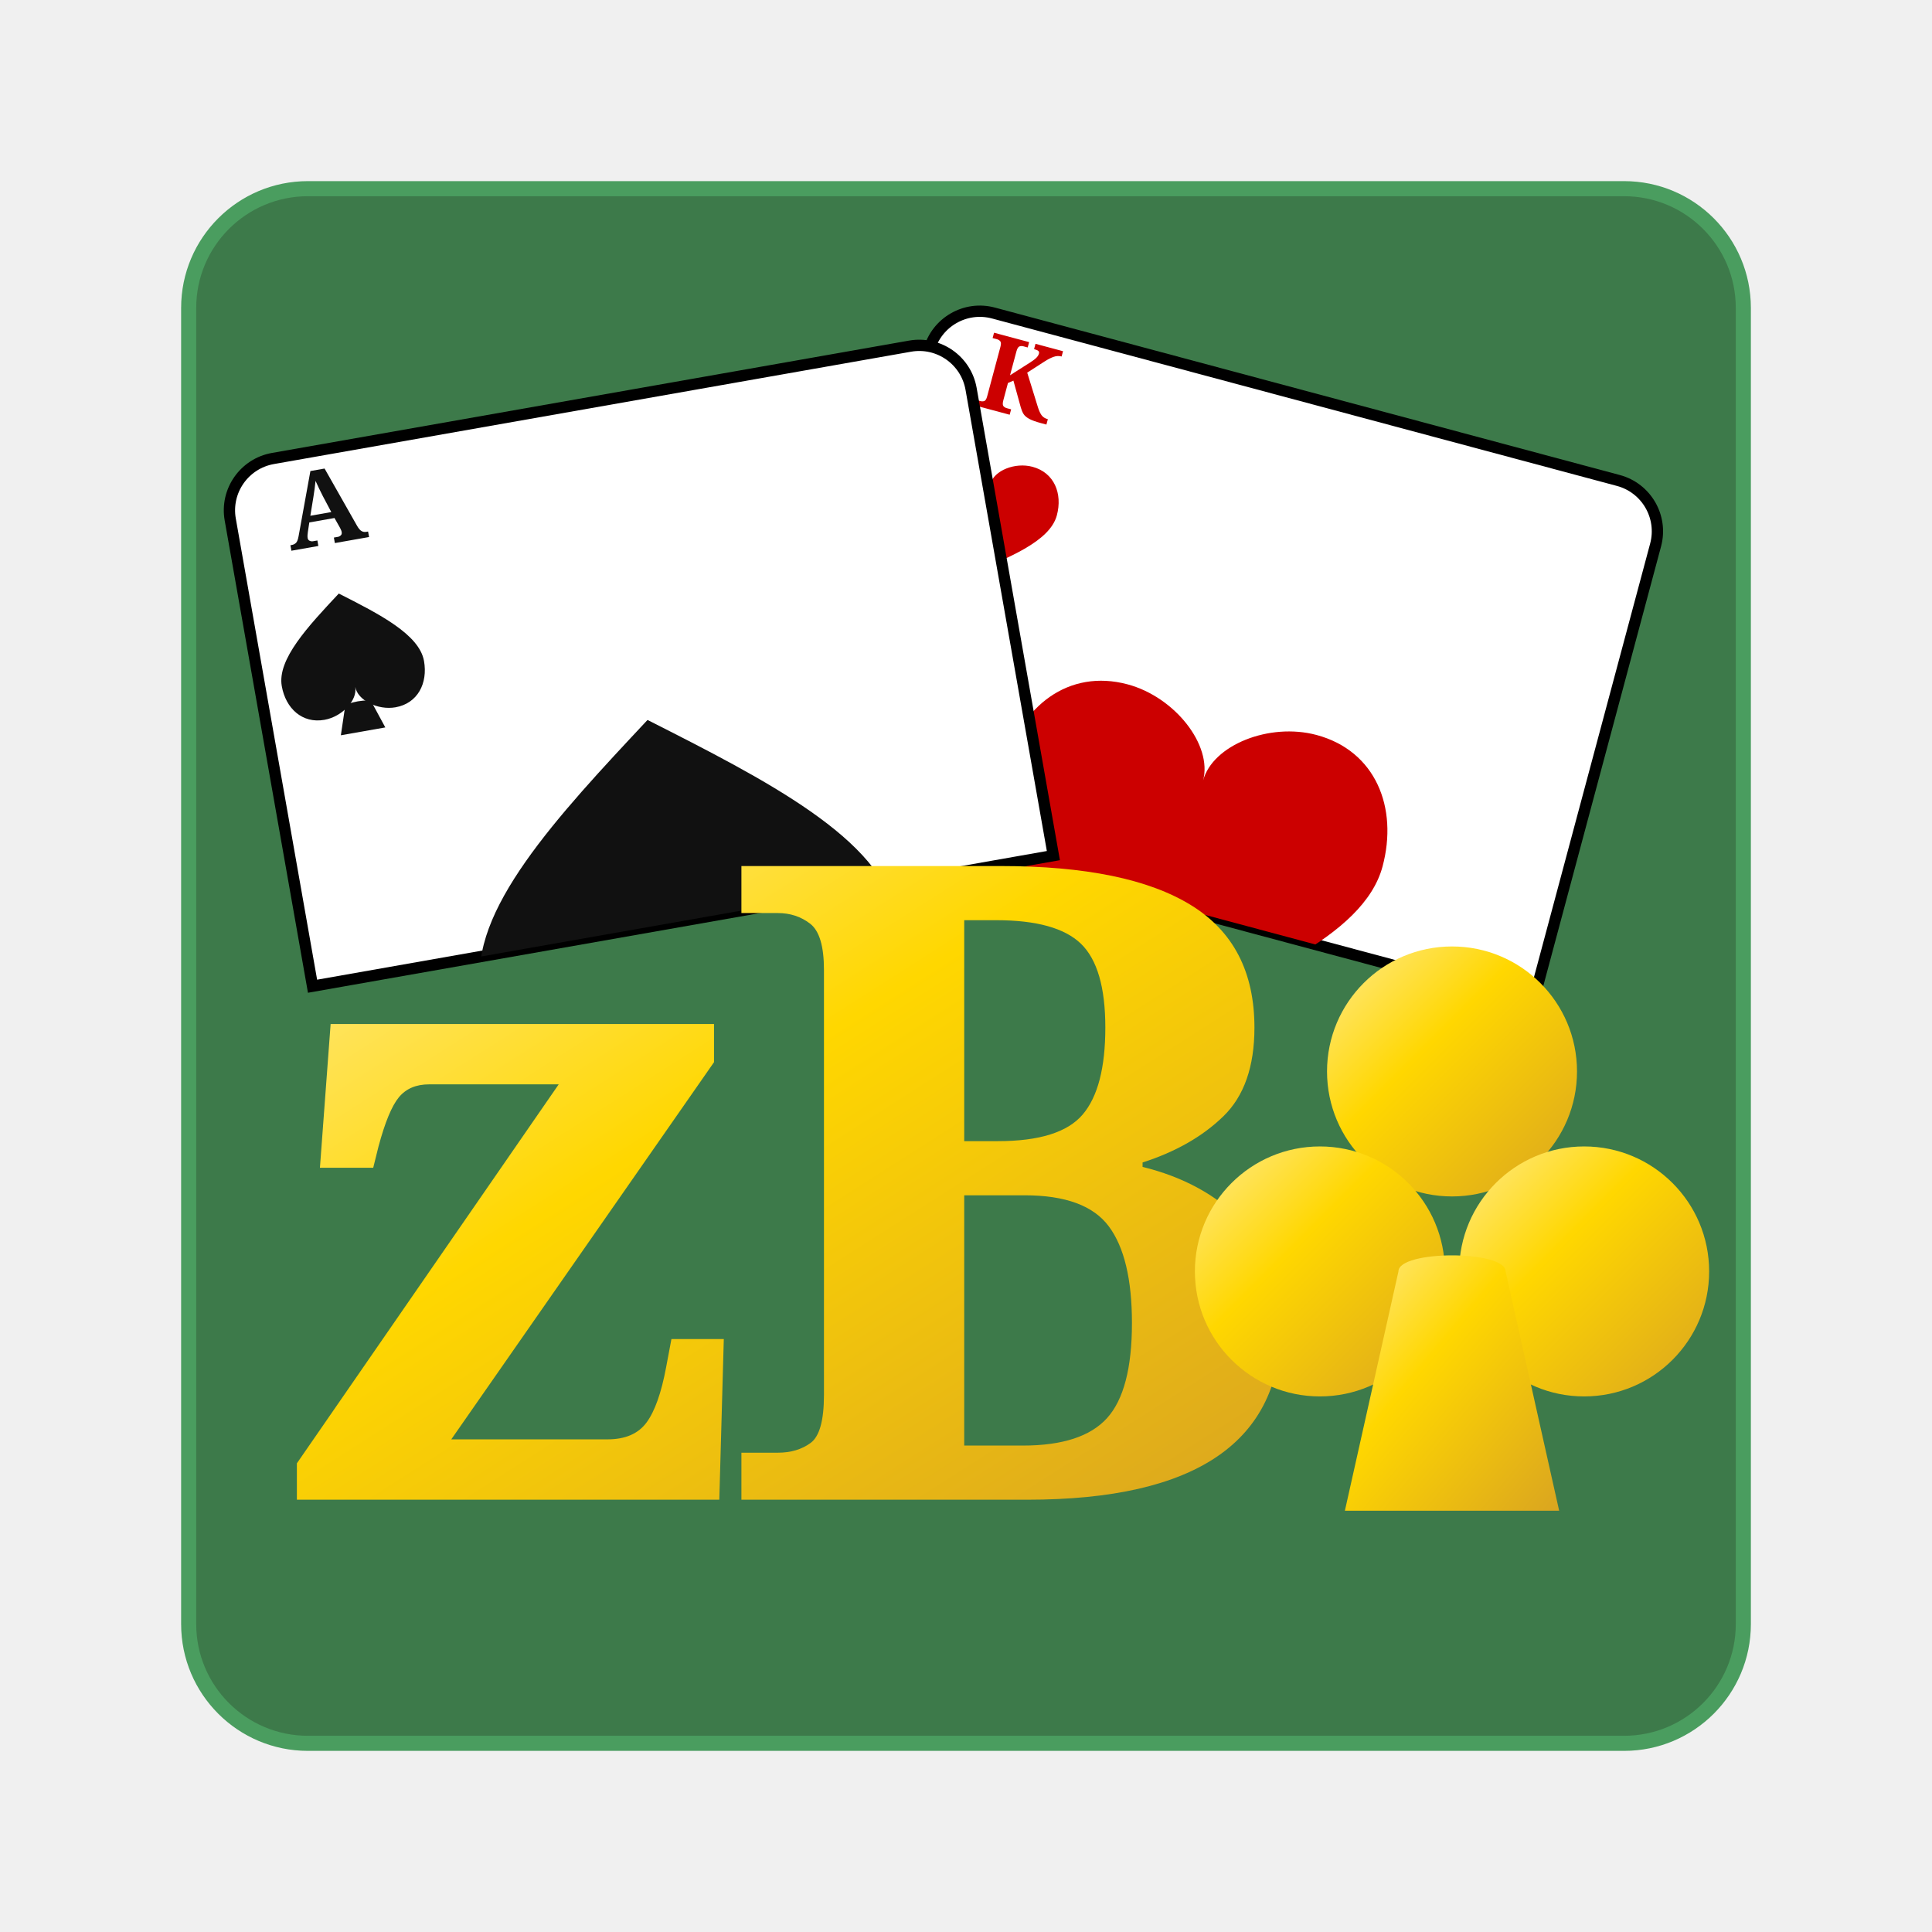
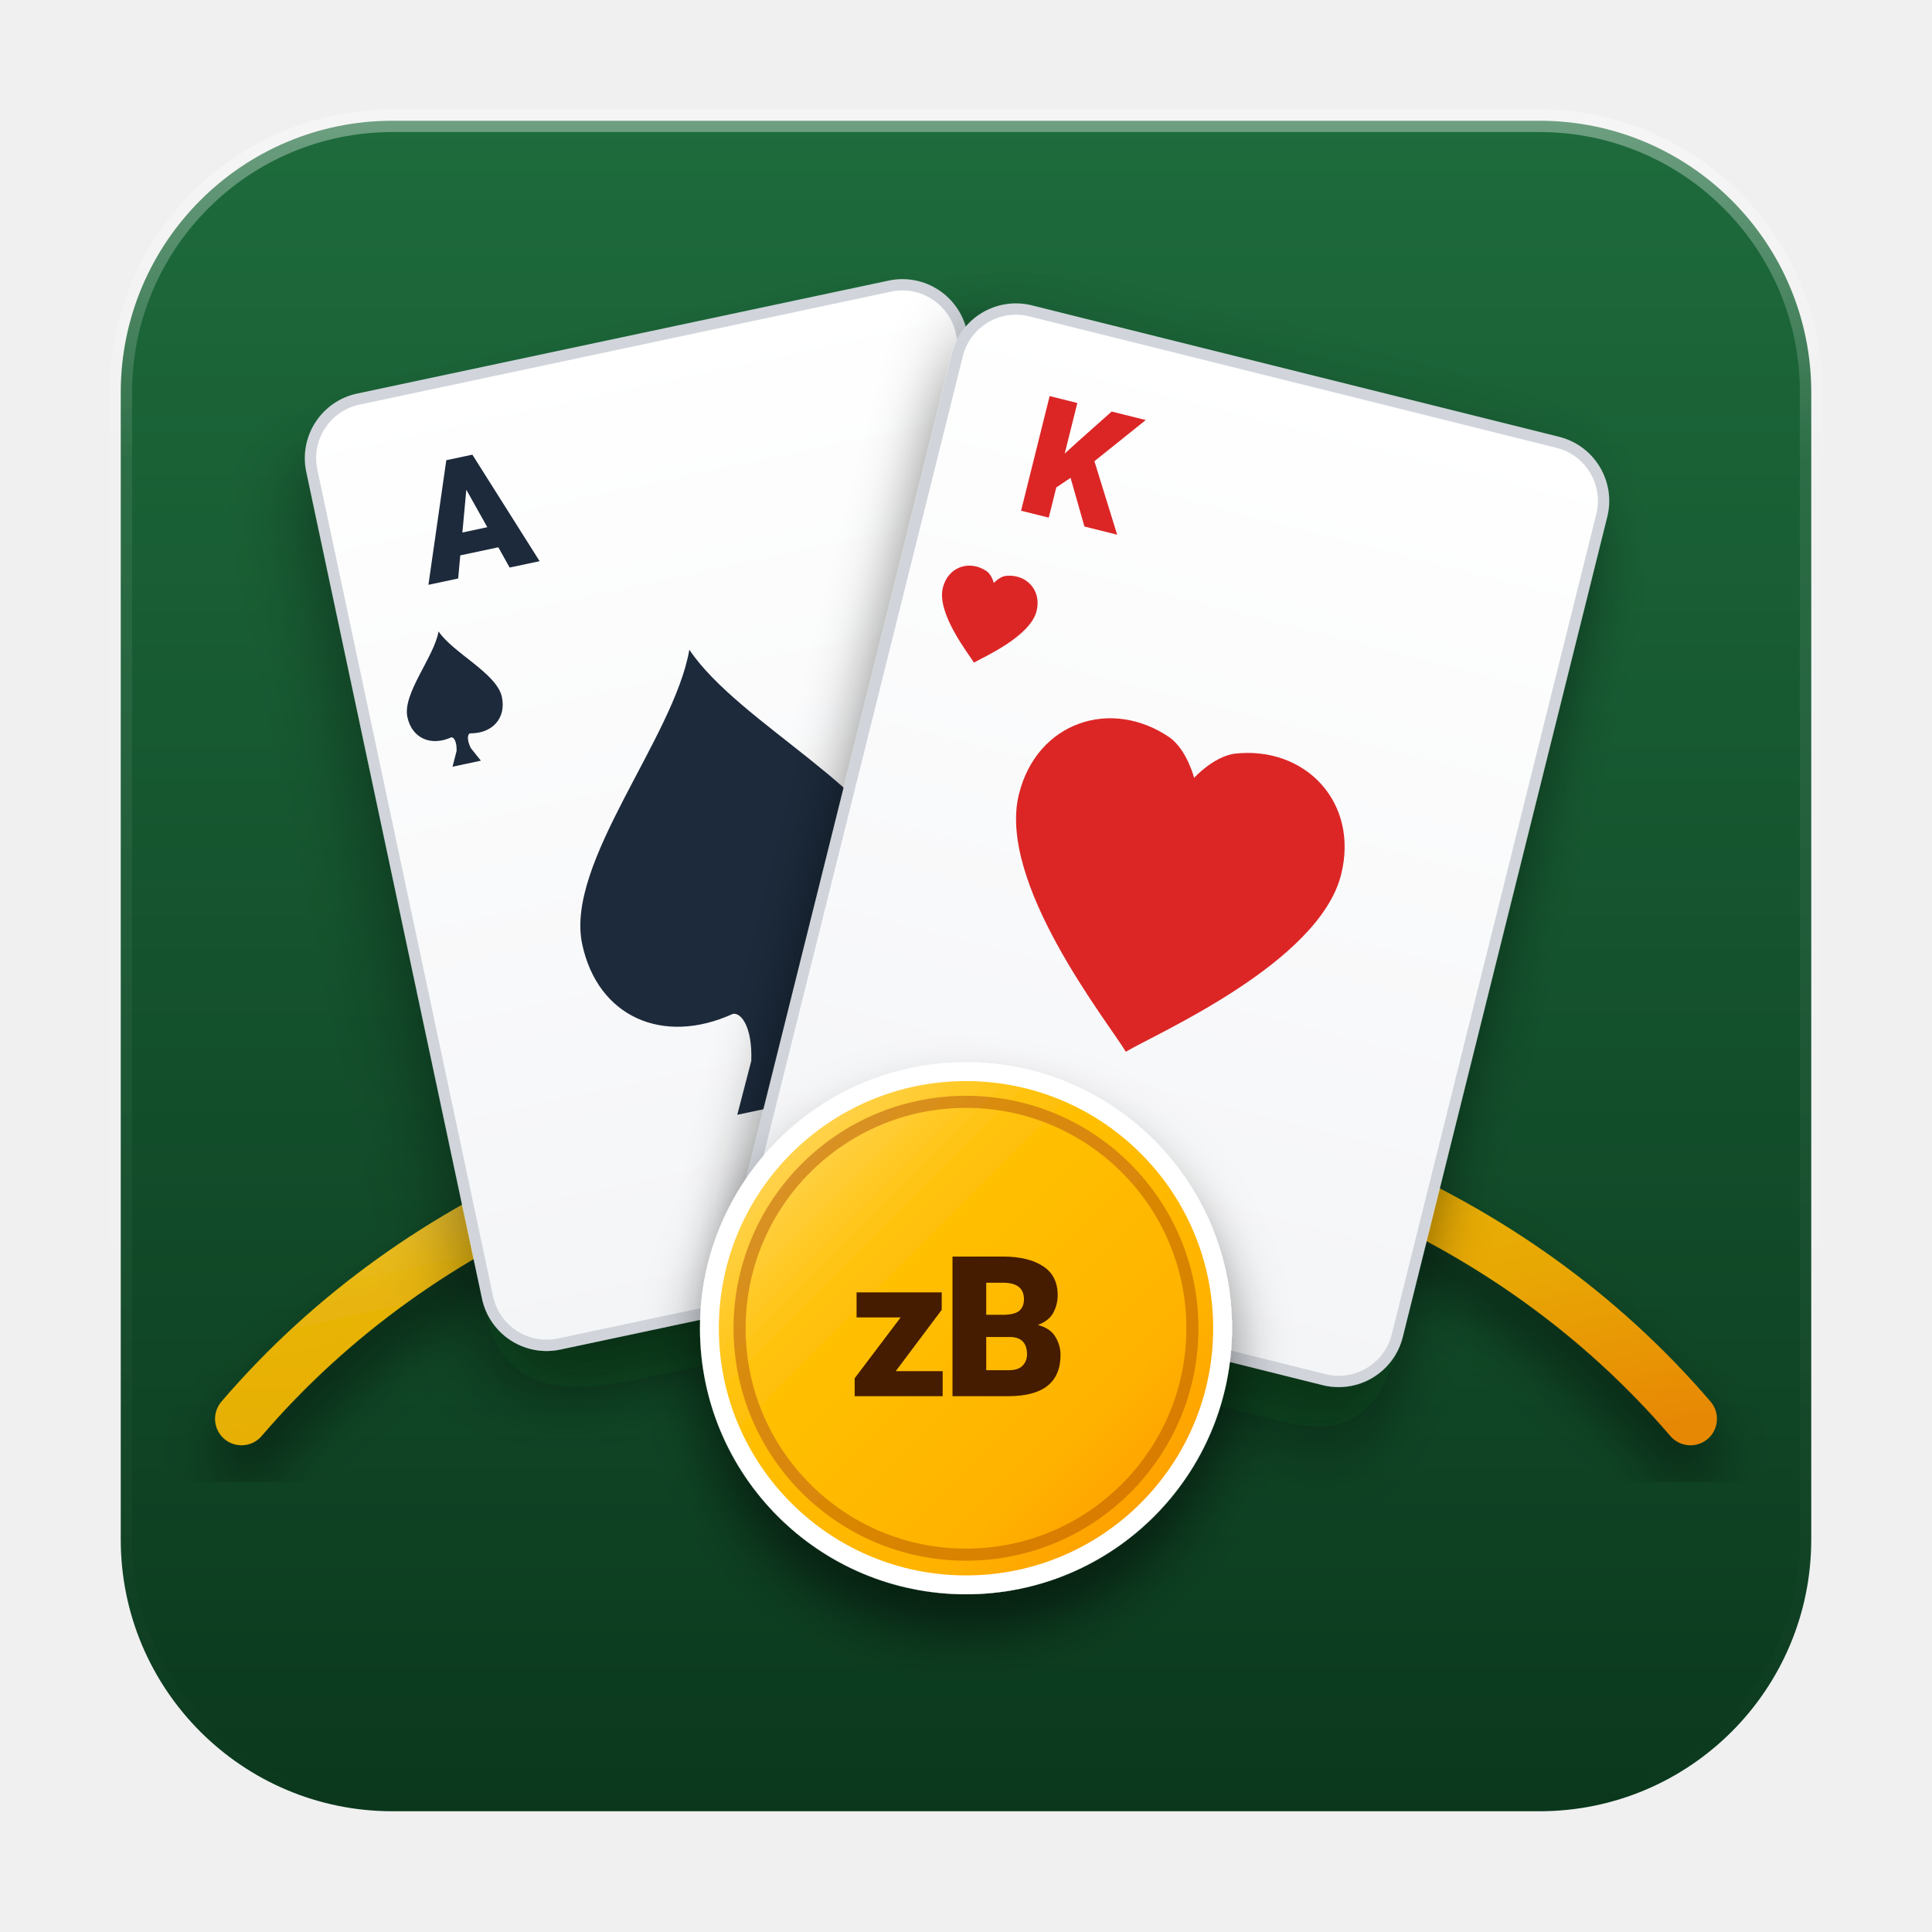
- <svg xmlns="http://www.w3.org/2000/svg" width="128" height="128" viewBox="0 0 128 128" version="1.1" id="svg1">
+ <svg xmlns="http://www.w3.org/2000/svg" width="128" height="128" viewBox="0 0 128 128" version="1.1">
  <defs>
+     <linearGradient id="bgGradient" x1="0%" y1="0%" x2="0%" y2="100%">
+       <stop offset="0%" stop-color="#1e6b3c" />
+       <stop offset="50%" stop-color="#14522d" />
+       <stop offset="100%" stop-color="#0b381d" />
+     </linearGradient>
+     <linearGradient id="topHighlight" x1="0%" y1="0%" x2="0%" y2="100%">
+       <stop offset="0%" stop-color="#ffffff" stop-opacity="0.35" />
+       <stop offset="20%" stop-color="#ffffff" stop-opacity="0.08" />
+       <stop offset="100%" stop-color="#ffffff" stop-opacity="0.0" />
+     </linearGradient>
    <linearGradient id="goldGradient" x1="0%" y1="0%" x2="100%" y2="100%">
-       <stop offset="0%" stop-color="#FFEA8C" />
-       <stop offset="40%" stop-color="#FFD700" />
-       <stop offset="100%" stop-color="#DAA520" />
+       <stop offset="0%" stop-color="#ffe082" />
+       <stop offset="35%" stop-color="#ffc107" />
+       <stop offset="70%" stop-color="#ffb300" />
+       <stop offset="100%" stop-color="#ff8f00" />
    </linearGradient>
-     <path id="suitHeart" d="M 0 0 C 0 -15, -20 -30, -40 -30 C -65 -30, -80 -10, -80 15 C -80 45, -40 75, 0 105 C 40 75, 80 45, 80 15 C 80 -10, 65 -30, 40 -30 C 20 -30, 0 -15, 0 0 Z" transform="translate(0, -37.5)" />
-     <g id="suitSpade" transform="translate(0, 27.5)">
-       <path d="M 0 0 C 0 15, -20 30, -40 30 C -65 30, -80 10, -80 -15 C -80 -45, -40 -75, 0 -105 C 40 -75, 80 -45, 80 -15 C 80 10, 65 30, 40 30 C 20 30, 0 15, 0 0 Z" />
-       <path d="M -15 20 C -15 15, 15 15, 15 20 L 25 50 L -25 50 Z" />
+     <linearGradient id="cardGradient" x1="0%" y1="0%" x2="0%" y2="100%">
+       <stop offset="0%" stop-color="#ffffff" />
+       <stop offset="100%" stop-color="#f4f5f7" />
+     </linearGradient>
+     <filter id="cardShadow" x="-20%" y="-20%" width="140%" height="140%">
+       <feDropShadow dx="0" dy="3" stdDeviation="2.5" flood-color="#051a0d" flood-opacity="0.45" />
+     </filter>
+     <filter id="badgeShadow" x="-20%" y="-20%" width="140%" height="140%">
+       <feDropShadow dx="0" dy="2.5" stdDeviation="1.8" flood-color="#000000" flood-opacity="0.5" />
+     </filter>
+     <g id="spadeShape">
+       <path d="M 0,-12 C -2,-7 -10,-1 -10,4 C -10,8.5 -6.5,11 -2,10 C -1.5,10 -1,11 -1.5,13 L -3,16 L 3,16 L 1.5,13 C 1,11 1.5,10 2,10 C 6.5,11 10,8.5 10,4 C 10,-1 2,-7 0,-12 Z" fill="#1e293b" />
    </g>
-     <g id="suitClub" transform="translate(0, -5)">
-       <circle cx="0" cy="-38" r="35" />
-       <circle cx="-37" cy="18" r="35" />
-       <circle cx="37" cy="18" r="35" />
-       <path d="M -15 18 C -15 12, 15 12, 15 18 L 30 85 L -30 85 Z" />
+     <g id="heartShape">
+       <path d="M 0,11 C -1.5,9.5 -10,3 -10,-2.5 C -10,-7 -6,-9.5 -2,-8 C -0.8,-7.5 0,-6 0,-6 C 0,-6 0.8,-7.5 2,-8 C 6,-9.5 10,-7 10,-2.5 C 10,3 1.5,9.5 0,11 Z" fill="#dc2626" />
    </g>
-     <path id="halfCardPath" d="M -100 0 L -100 -126 A 14 14 0 0 1 -86 -140 L 86 -140 A 14 14 0 0 1 100 -126 L 100 0 Z" />
-     <clipPath id="halfCardClip">
-       <use href="#halfCardPath" />
-     </clipPath>
  </defs>
-   <rect x="12.5" y="12.5" width="103" height="103" rx="7.9" ry="7.9" fill="#3d7a4a" stroke="#4a9d5f" stroke-width="1" />
-   <g transform="translate(64, 75) scale(0.28)">
-     <g transform="translate(-10, -60) scale(0.89)">
-       <g transform="rotate(15) translate(65, -10)">
-         <use href="#halfCardPath" fill="white" stroke="#000000" stroke-width="3" />
-         <g clip-path="url(#halfCardClip)">
-           <use href="#suitHeart" transform="translate(0, -10) scale(0.65)" fill="#cc0000" />
-         </g>
-         <g transform="translate(-75, -115)">
-           <text x="0" y="0" font-family="serif" font-size="28" font-weight="950" fill="#cc0000" text-anchor="middle">K</text>
-           <use href="#suitHeart" transform="translate(0, 28) scale(0.24)" fill="#cc0000" />
-         </g>
-       </g>
-       <g transform="rotate(-10) translate(-65, 0)">
-         <use href="#halfCardPath" fill="white" stroke="#000000" stroke-width="3" />
-         <g clip-path="url(#halfCardClip)">
-           <use href="#suitSpade" transform="translate(0, 0) scale(0.7)" fill="#111" />
-         </g>
-         <g transform="translate(-75, -115)">
-           <text x="0" y="0" font-family="serif" font-size="28" font-weight="950" fill="#111" text-anchor="middle">A</text>
-           <use href="#suitSpade" transform="translate(0, 32) scale(0.24)" fill="#111" />
-         </g>
-       </g>
-     </g>
-     <g transform="translate(15, 42)">
-       <g>
-         <text x="-55" y="45" font-family="'Playfair Display', serif" font-size="210" font-weight="950" fill="url(#goldGradient)" letter-spacing="-8" text-anchor="middle">zB</text>
-       </g>
-       <g transform="translate(100, -20) scale(1.3)">
-         <use href="#suitClub" transform="scale(0.65)" fill="url(#goldGradient)" />
-       </g>
-     </g>
+   <rect x="8" y="8" width="112" height="112" rx="18" ry="18" fill="url(#bgGradient)" />
+   <rect x="8" y="8" width="112" height="112" rx="18" ry="18" fill="none" stroke="url(#topHighlight)" stroke-width="1.5" />
+   <g filter="url(#badgeShadow)" opacity="0.9">
+     <path d="M 16 94 C 40 66, 88 66, 112 94" fill="none" stroke="url(#goldGradient)" stroke-width="3.5" stroke-linecap="round" />
+     <line x1="14" y1="94" x2="114" y2="94" stroke="url(#goldGradient)" stroke-width="2.5" stroke-linecap="round" />
+   </g>
+   <g transform="translate(48, 54) rotate(-12)" filter="url(#cardShadow)">
+     <rect x="-22" y="-32" width="44" height="64" rx="4" fill="url(#cardGradient)" stroke="#d1d5db" stroke-width="0.75" />
+     <text x="-16" y="-19" font-family="-apple-system, BlinkMacSystemFont, 'Segoe UI', Roboto, sans-serif" font-size="11" font-weight="800" fill="#1e293b">A</text>
+     <use href="#spadeShape" transform="translate(-16, -12) scale(0.32)" />
+     <use href="#spadeShape" transform="translate(0, 2) scale(1.1)" />
+   </g>
+   <g transform="translate(78, 56) rotate(14)" filter="url(#cardShadow)">
+     <rect x="-22" y="-32" width="44" height="64" rx="4" fill="url(#cardGradient)" stroke="#d1d5db" stroke-width="0.75" />
+     <text x="-16" y="-19" font-family="-apple-system, BlinkMacSystemFont, 'Segoe UI', Roboto, sans-serif" font-size="11" font-weight="800" fill="#dc2626">K</text>
+     <use href="#heartShape" transform="translate(-16, -12) scale(0.32)" />
+     <use href="#heartShape" transform="translate(0, 2) scale(1.1)" />
+   </g>
+   <g transform="translate(64, 88)" filter="url(#badgeShadow)">
+     <circle cx="0" cy="0" r="17" fill="url(#goldGradient)" stroke="#ffffff" stroke-width="1.25" />
+     <circle cx="0" cy="0" r="15" fill="none" stroke="#b45309" stroke-width="0.8" opacity="0.5" />
+     <text x="-0.5" y="4.5" font-family="-apple-system, BlinkMacSystemFont, 'Segoe UI', Roboto, 'DejaVu Sans', sans-serif" font-size="13" font-weight="900" fill="#451a03" text-anchor="middle" letter-spacing="-0.5">zB</text>
  </g>
</svg>
